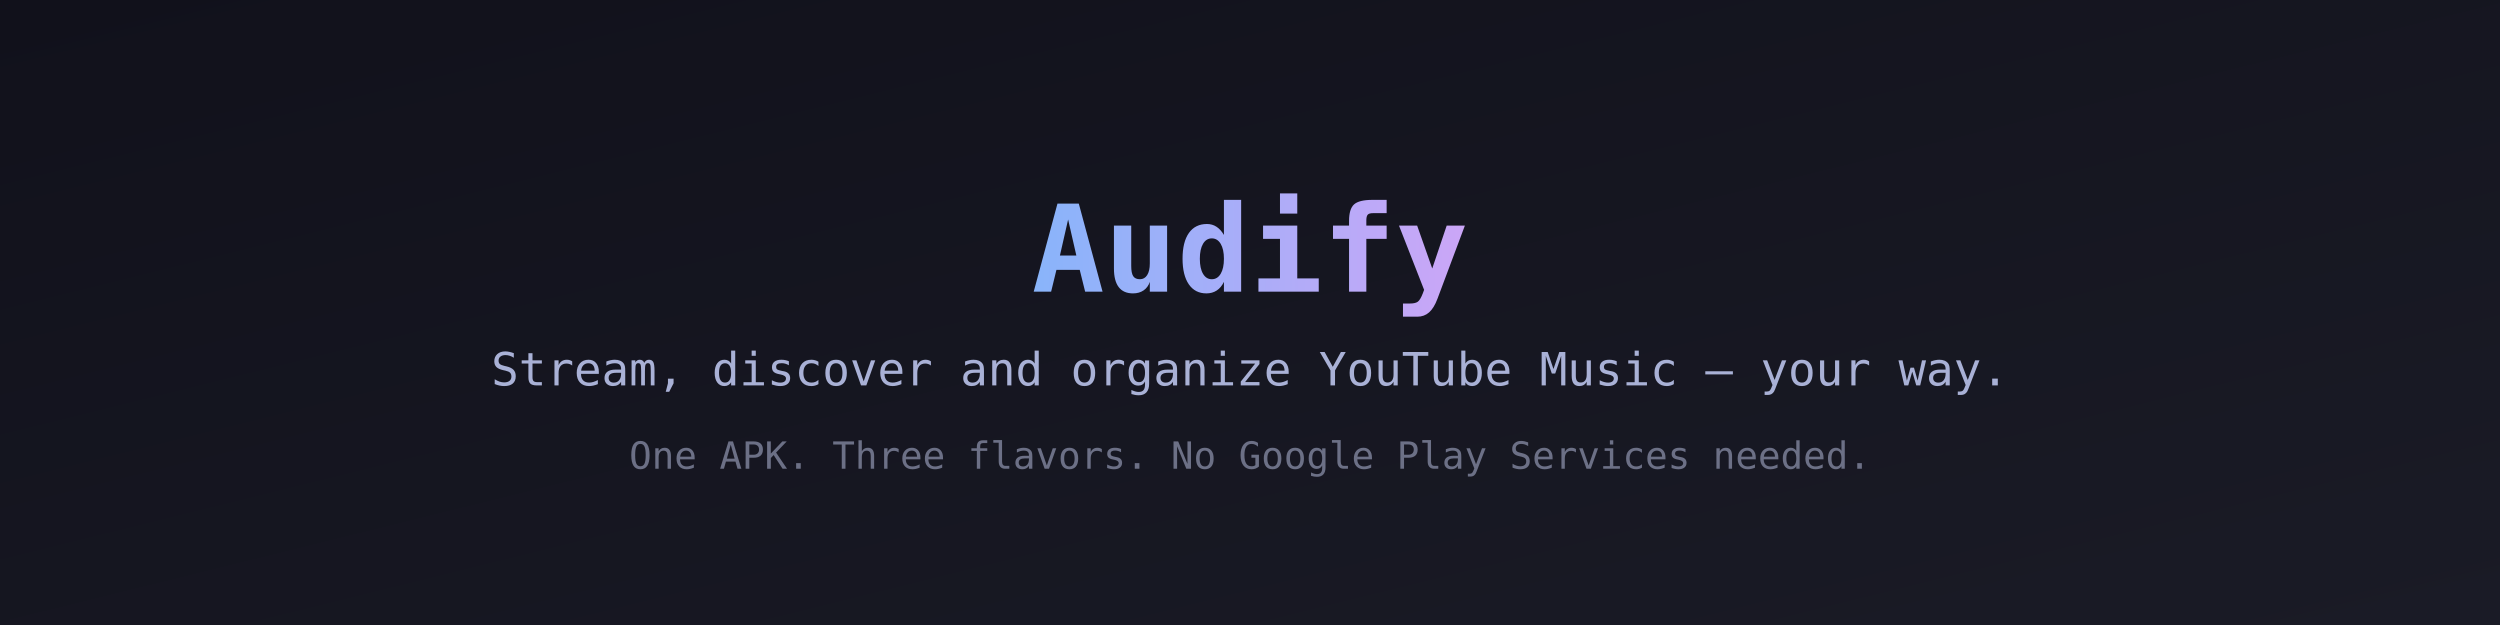
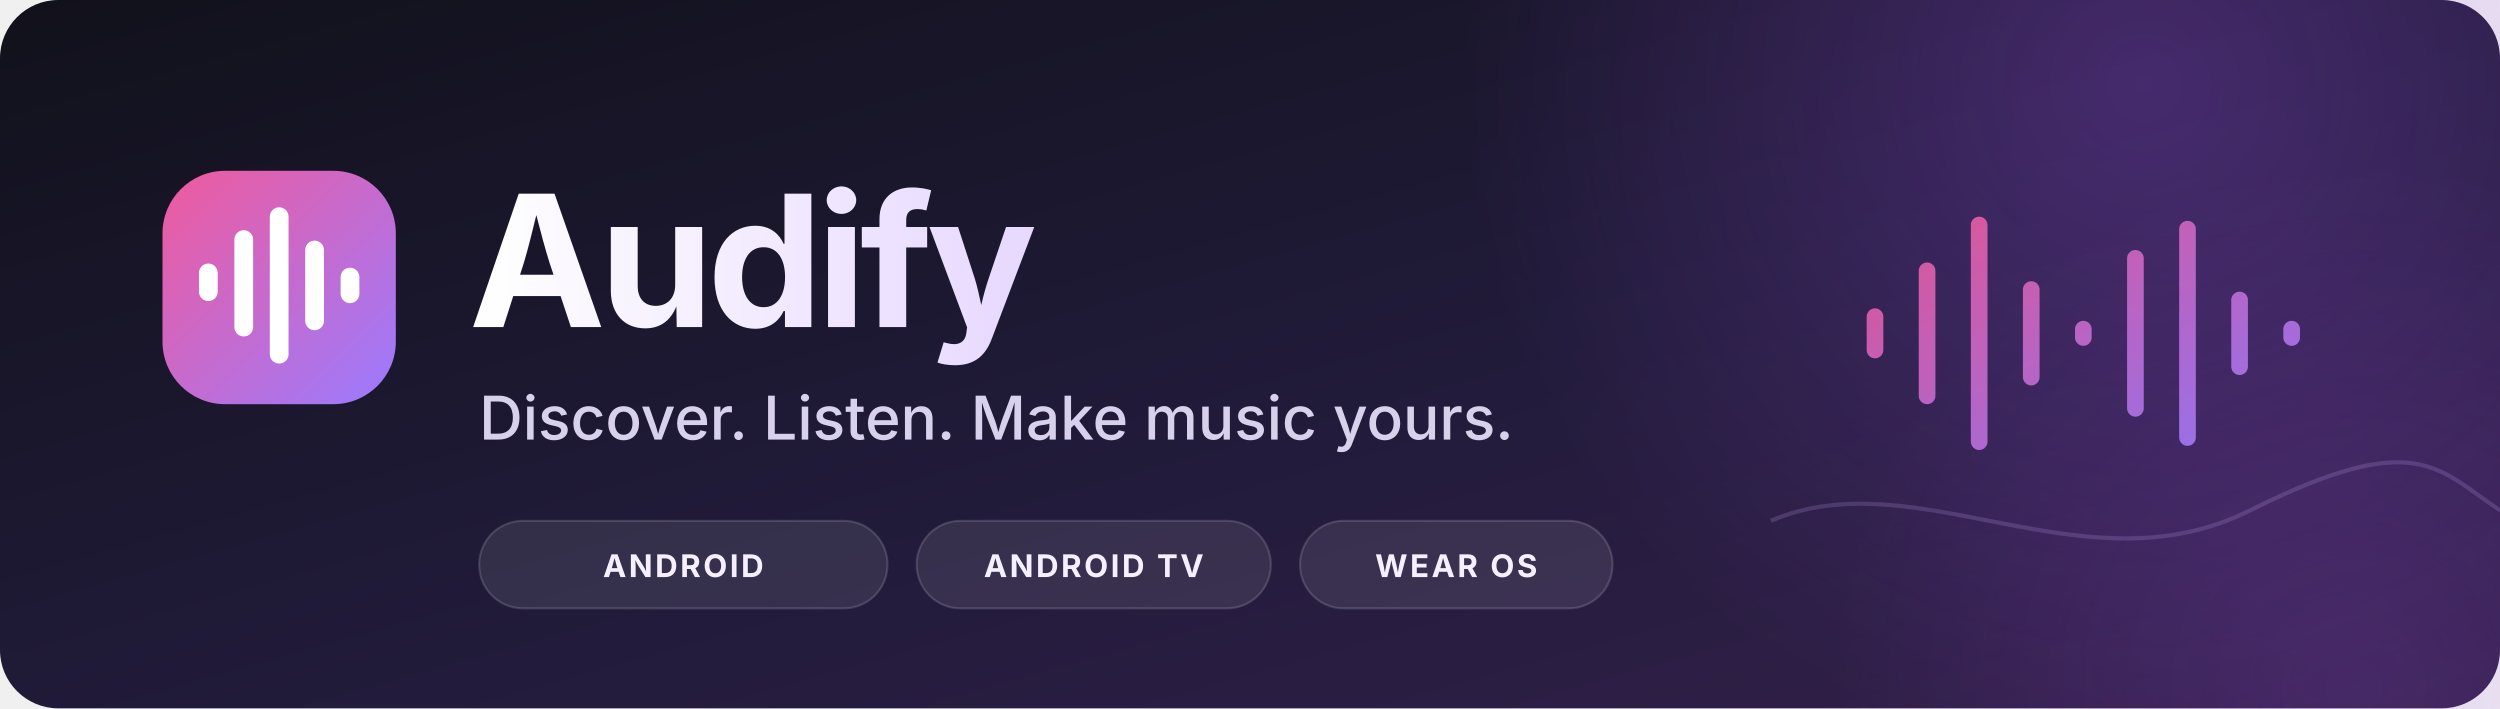
- <svg xmlns="http://www.w3.org/2000/svg" width="1200" height="300" viewBox="0 0 1200 300" role="img" aria-label="Audify banner">
+ <svg xmlns="http://www.w3.org/2000/svg" width="1200" height="340" viewBox="0 0 1200 340" role="img" aria-labelledby="title desc">
  <defs>
-     <linearGradient id="bg" x1="0" y1="0" x2="1" y2="1">
+     <linearGradient id="background" x1="0" y1="0" x2="1" y2="1">
      <stop offset="0" stop-color="#11111b" />
-       <stop offset="1" stop-color="#1a1b26" />
+       <stop offset="0.55" stop-color="#211b3a" />
+       <stop offset="1" stop-color="#34204b" />
    </linearGradient>
-     <linearGradient id="title" x1="0" y1="0" x2="1" y2="0">
-       <stop offset="0" stop-color="#89b4fa" />
-       <stop offset="1" stop-color="#cba6f7" />
+     <linearGradient id="accent" x1="0" y1="0" x2="1" y2="1">
+       <stop offset="0" stop-color="#f05a9d" />
+       <stop offset="1" stop-color="#9b7bff" />
    </linearGradient>
+     <linearGradient id="wordmark" x1="0" y1="0" x2="1" y2="0">
+       <stop offset="0" stop-color="#ffffff" />
+       <stop offset="1" stop-color="#e7d8ff" />
+     </linearGradient>
+     <radialGradient id="glow">
+       <stop offset="0" stop-color="#a855f7" stop-opacity=".28" />
+       <stop offset="1" stop-color="#a855f7" stop-opacity="0" />
+     </radialGradient>
  </defs>
-   <rect width="1200" height="300" fill="url(#bg)" />
-   <text x="600" y="140" font-family="Menlo, Consolas, monospace" font-size="58" font-weight="bold" fill="url(#title)" text-anchor="middle">Audify</text>
-   <text x="600" y="185" font-family="Menlo, Consolas, monospace" font-size="22" fill="#a9b1d6" text-anchor="middle">Stream, discover and organize YouTube Music — your way.</text>
-   <text x="600" y="225" font-family="Menlo, Consolas, monospace" font-size="18" fill="#6c7086" text-anchor="middle">One APK. Three flavors. No Google Play Services needed.</text>
+   <rect width="1200" height="340" rx="28" fill="url(#background)" />
+   <circle cx="1030" cy="40" r="330" fill="url(#glow)" />
+   <circle cx="1130" cy="330" r="250" fill="url(#glow)" opacity=".55" />
+   <g transform="translate(78 82)">
+     <rect width="112" height="112" rx="30" fill="url(#accent)" />
+     <g fill="none" stroke="#fff" stroke-width="9" stroke-linecap="round">
+       <path d="M22 58v-9 M39 75V33 M56 88V22 M73 72V38 M90 59V51" />
+     </g>
+   </g>
+   <text x="225" y="157" font-family="Inter, Segoe UI, Arial, sans-serif" font-size="88" font-weight="750" letter-spacing="-3" fill="url(#wordmark)">Audify</text>
+   <text x="230" y="211" font-family="Inter, Segoe UI, Arial, sans-serif" font-size="29" font-weight="500" fill="#d8d1eb">Discover. Listen. Make music yours.</text>
+   <g transform="translate(230 250)">
+     <rect width="196" height="42" rx="21" fill="#ffffff" fill-opacity=".09" stroke="#ffffff" stroke-opacity=".15" />
+     <text x="98" y="27" font-family="Inter, Segoe UI, Arial, sans-serif" font-size="15" font-weight="650" letter-spacing="1.2" fill="#f5efff" text-anchor="middle">ANDROID</text>
+     <rect x="210" width="170" height="42" rx="21" fill="#ffffff" fill-opacity=".09" stroke="#ffffff" stroke-opacity=".15" />
+     <text x="295" y="27" font-family="Inter, Segoe UI, Arial, sans-serif" font-size="15" font-weight="650" letter-spacing="1.2" fill="#f5efff" text-anchor="middle">ANDROID TV</text>
+     <rect x="394" width="150" height="42" rx="21" fill="#ffffff" fill-opacity=".09" stroke="#ffffff" stroke-opacity=".15" />
+     <text x="469" y="27" font-family="Inter, Segoe UI, Arial, sans-serif" font-size="15" font-weight="650" letter-spacing="1.2" fill="#f5efff" text-anchor="middle">WEAR OS</text>
+   </g>
+   <g transform="translate(900 90)" fill="none" stroke="url(#accent)" stroke-width="8" stroke-linecap="round" opacity=".9">
+     <path d="M0 78V62 M25 100V40 M50 122V18 M75 91V49 M100 72V68 M125 106V34 M150 120V20 M175 86V54 M200 72V68" />
+   </g>
+   <path d="M850 250 C920 220 1000 285 1080 245 S1170 225 1200 245" fill="none" stroke="#d7b5ff" stroke-opacity=".18" stroke-width="2" />
</svg>
